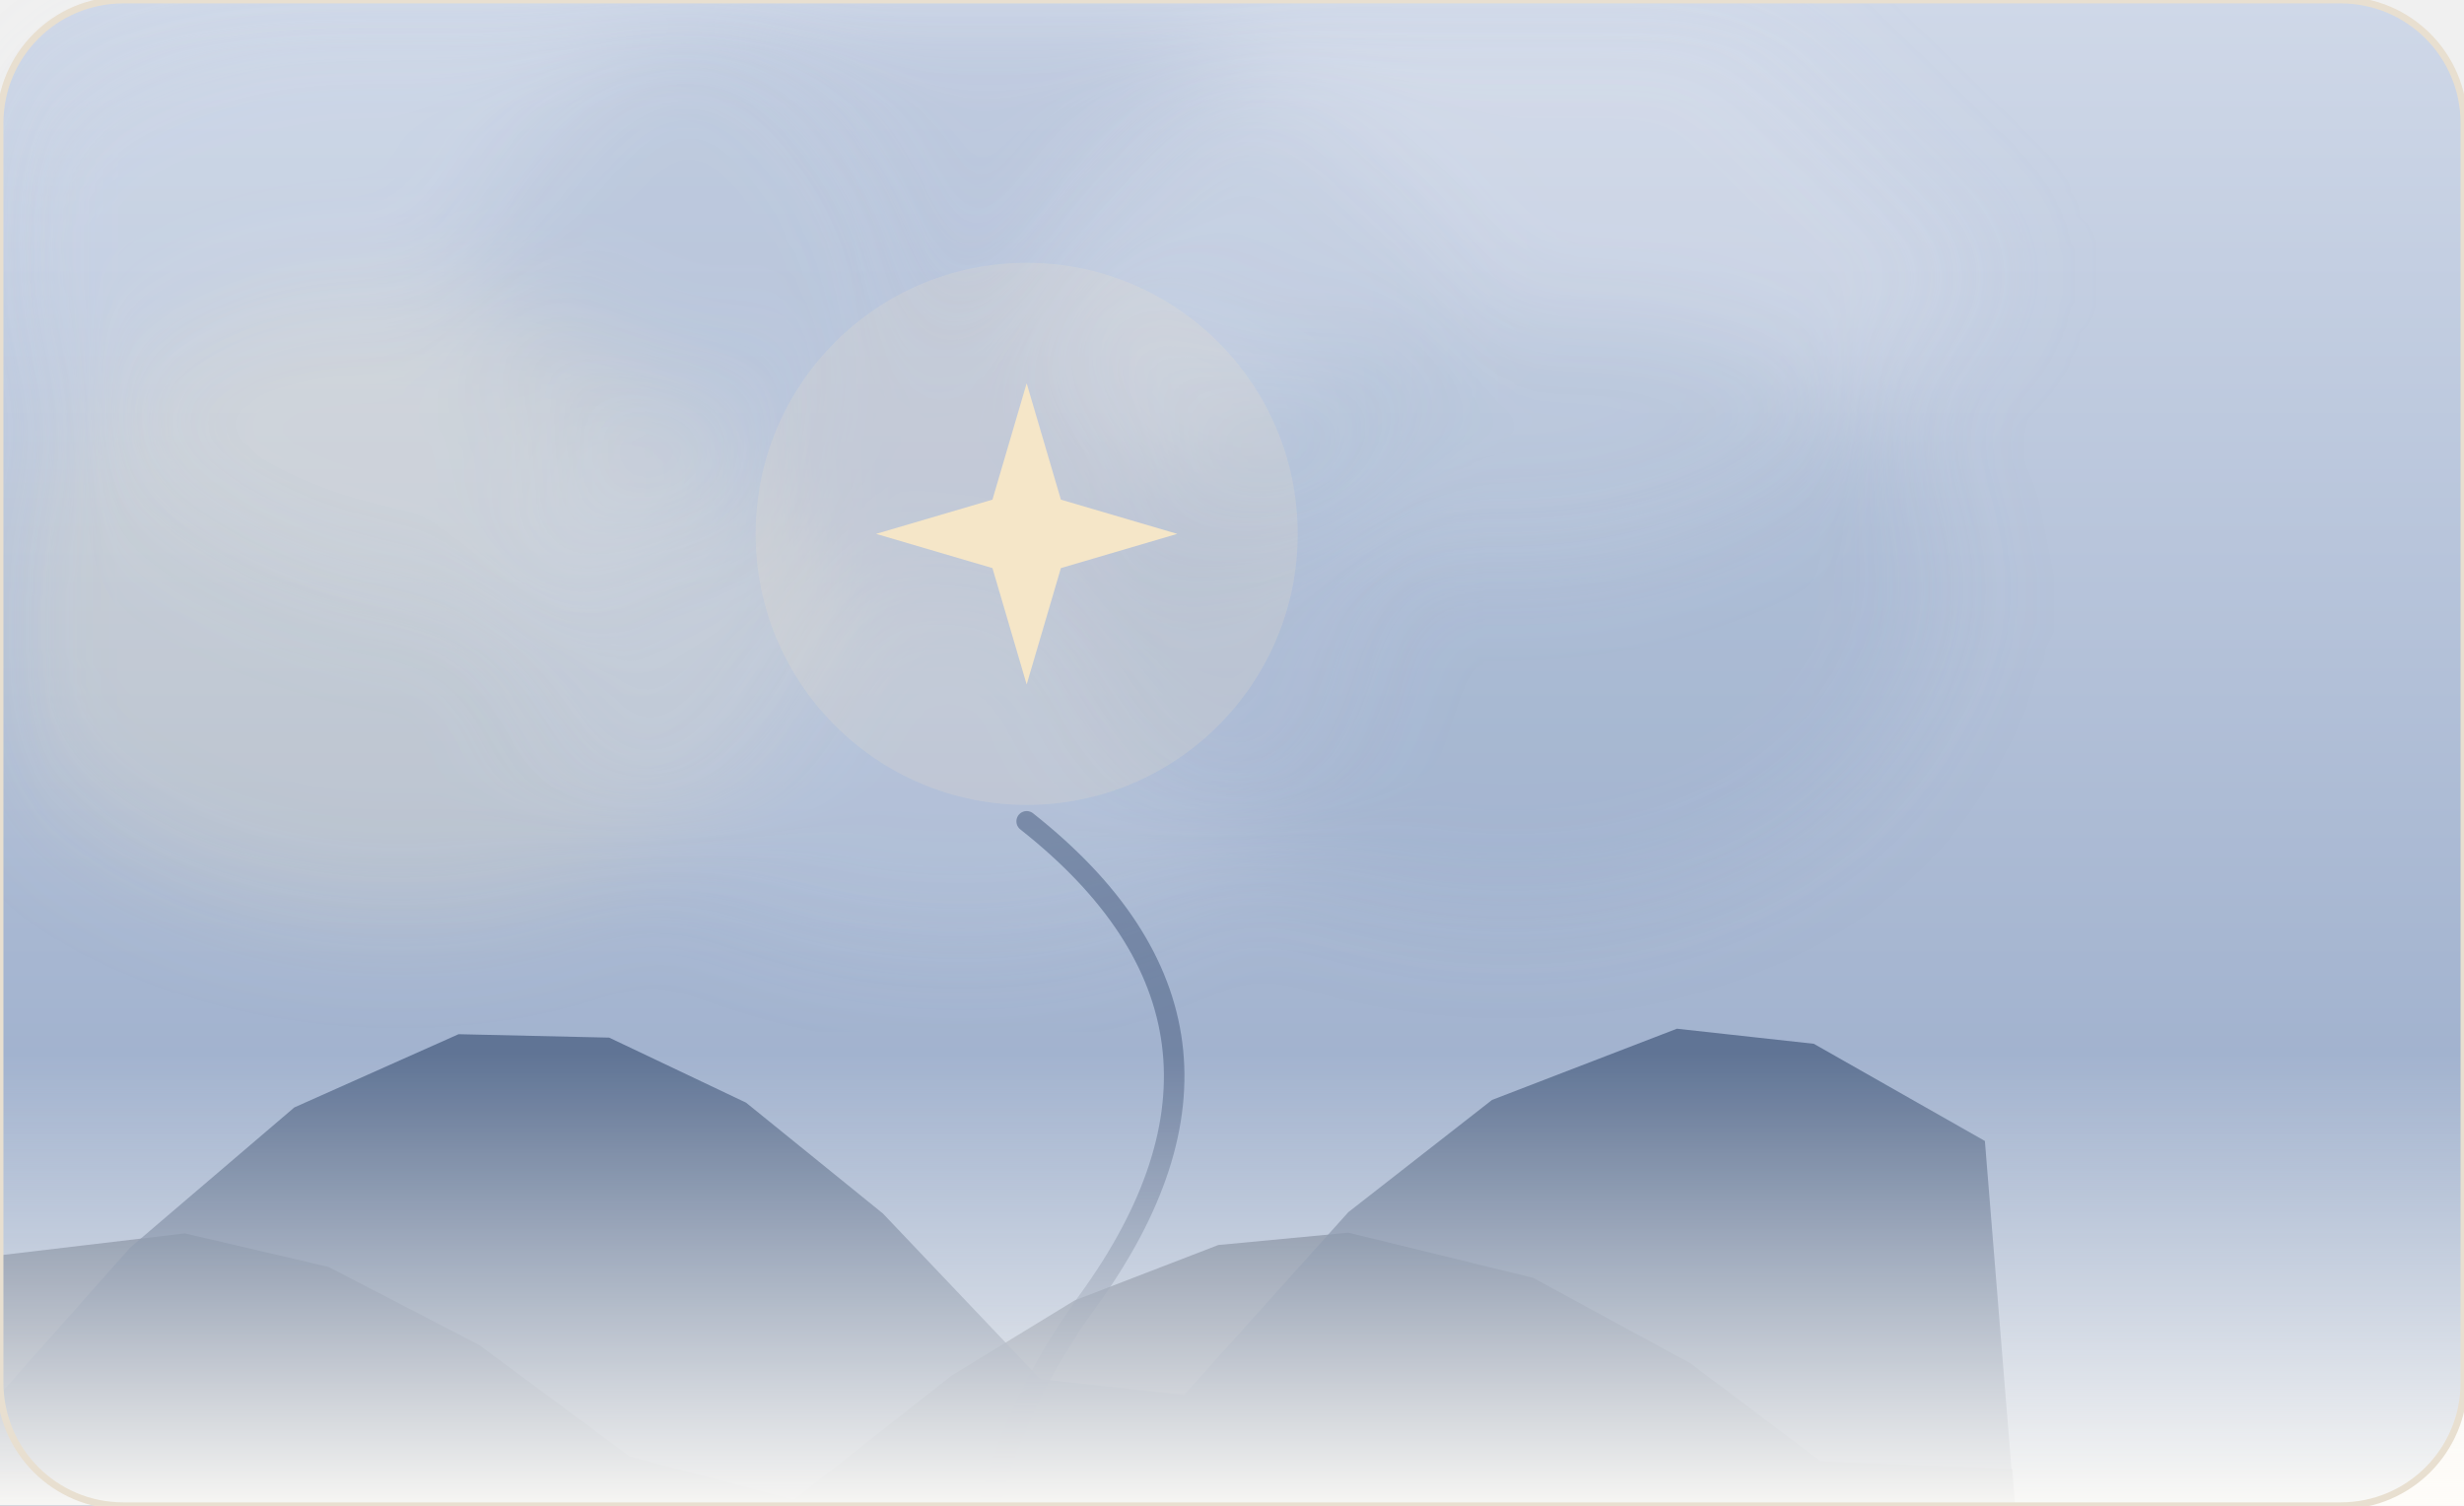
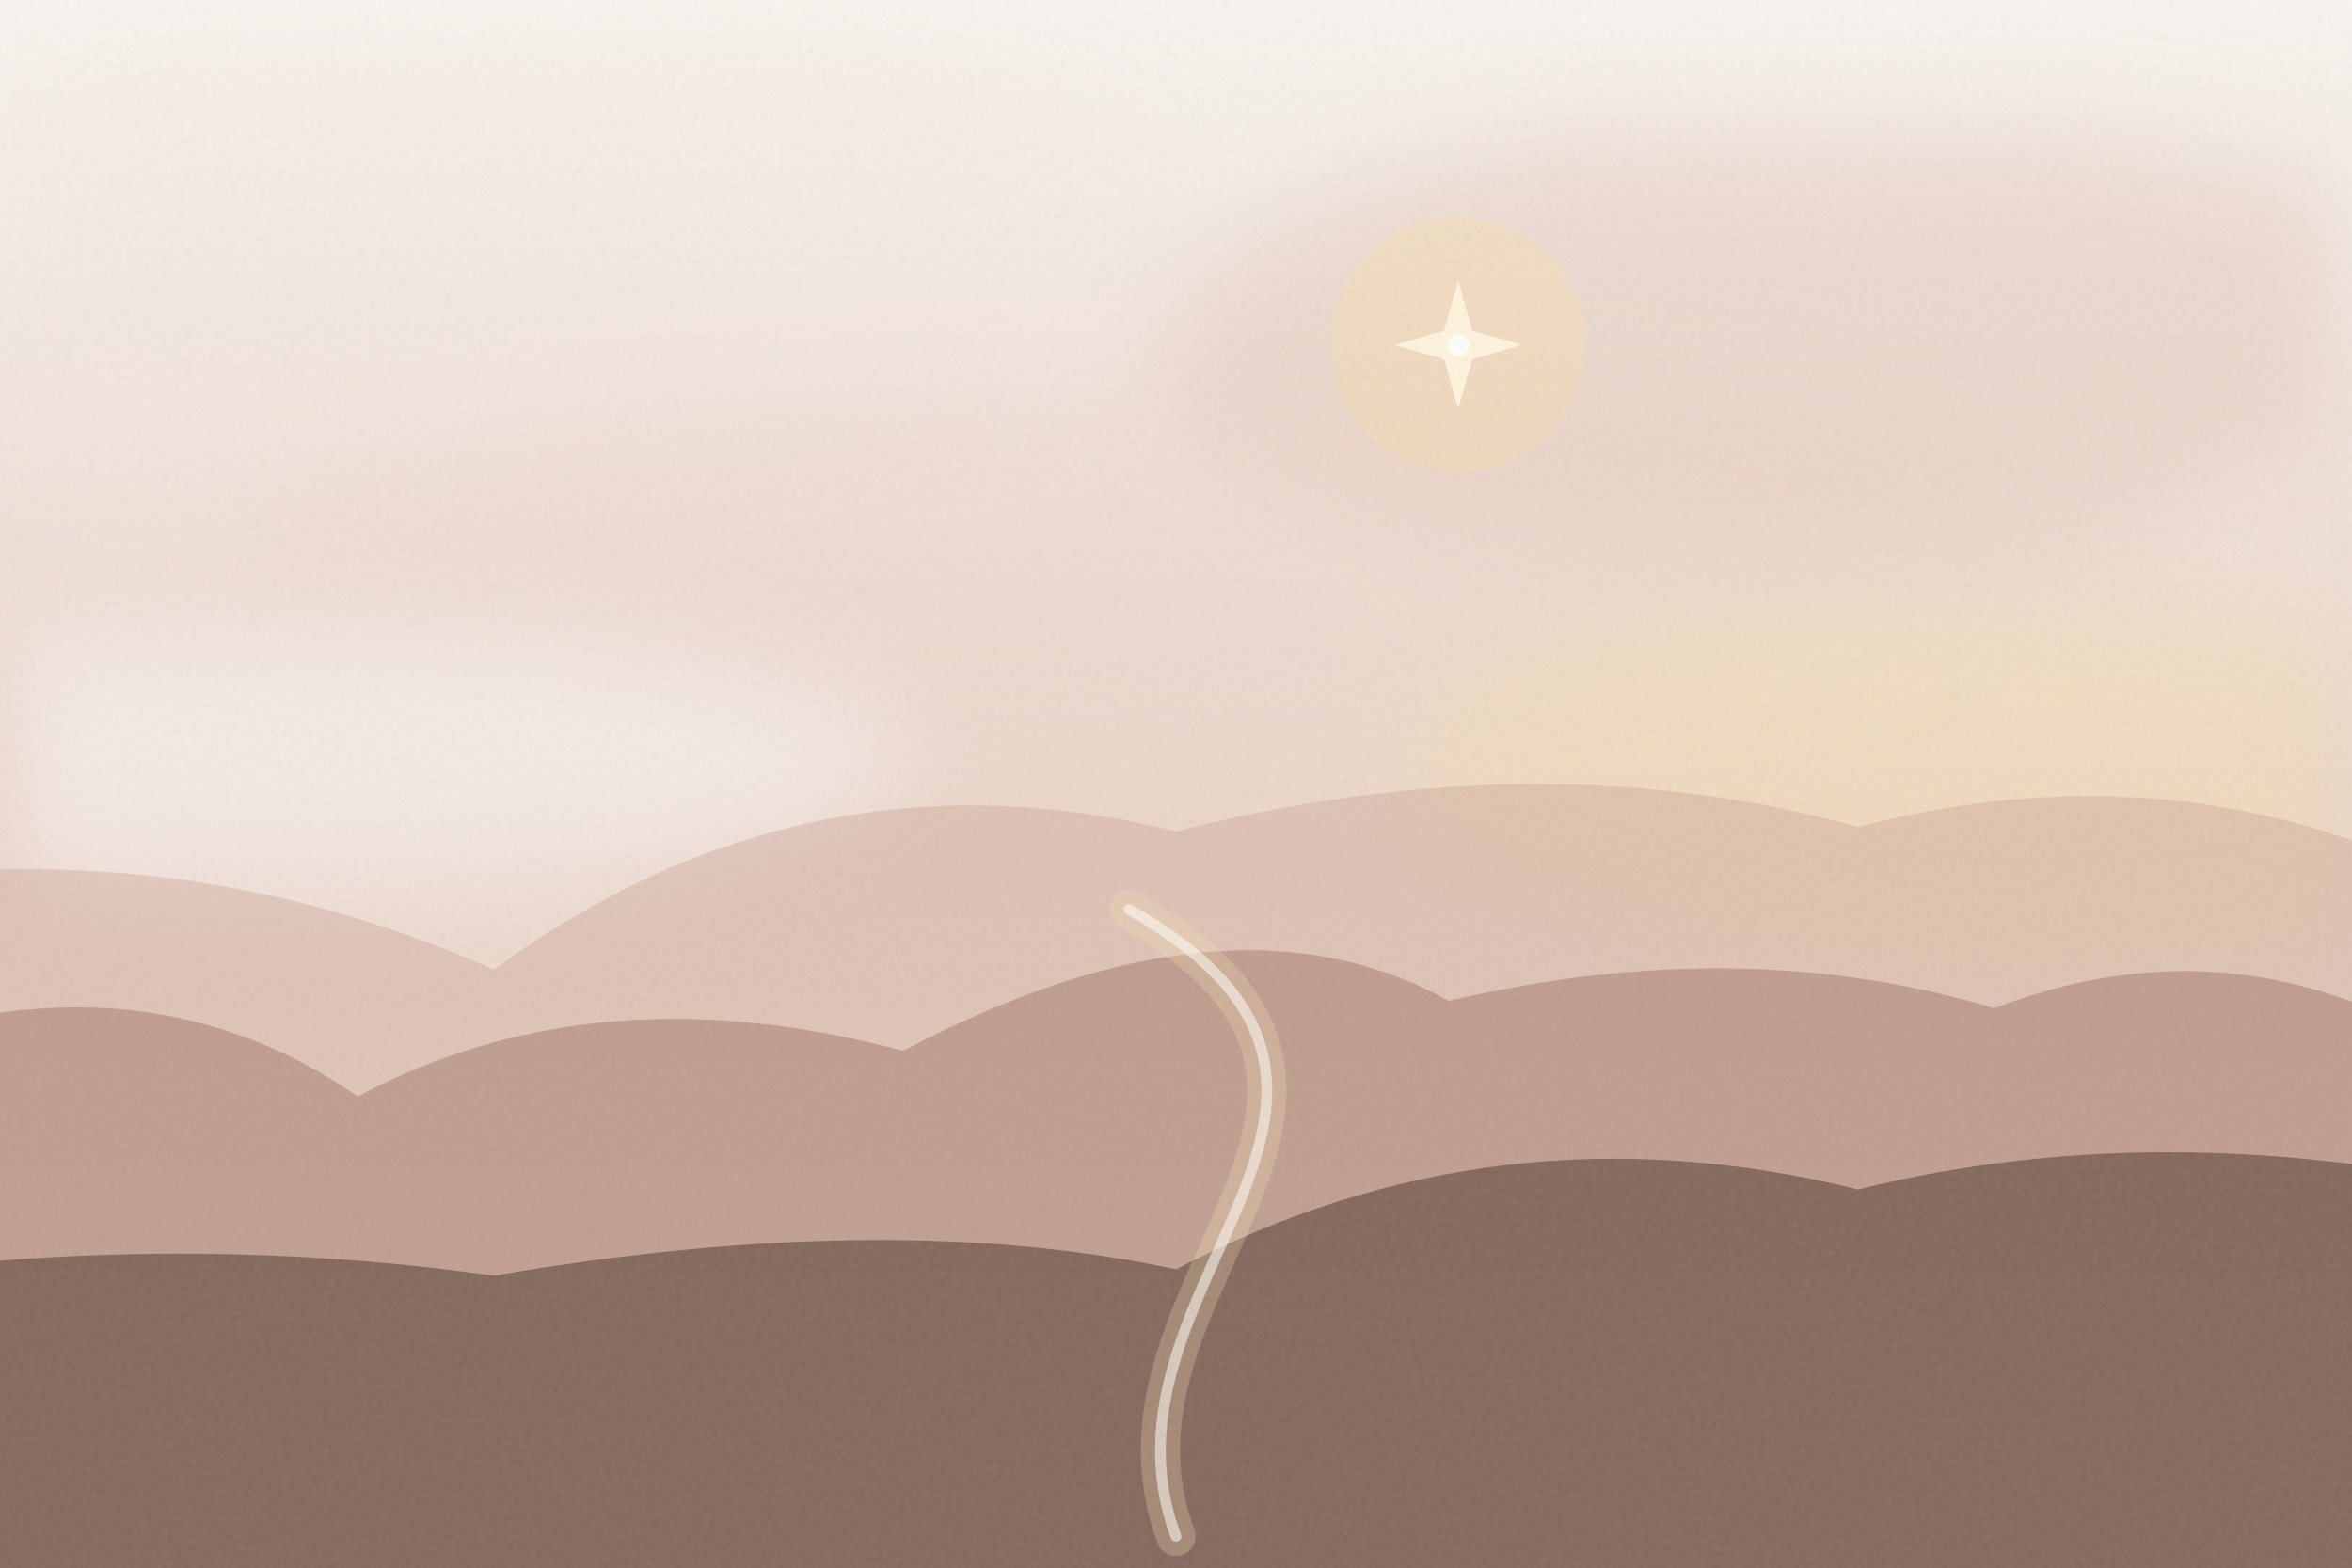
- <svg xmlns="http://www.w3.org/2000/svg" viewBox="0 0 360 220" width="360" height="220">
+ <svg xmlns="http://www.w3.org/2000/svg" viewBox="0 0 480 320" width="480" height="320">
  <defs>
-     <linearGradient id="skygrad" x1="0" y1="0" x2="0" y2="1">
-       <stop offset="0%" stop-color="#cfd8e8" />
-       <stop offset="100%" stop-color="#8fa3c4" />
+     <linearGradient id="g34sky" x1="0" y1="0" x2="0" y2="1">
+       <stop offset="0%" stop-color="#f8f4ef" />
+       <stop offset="55%" stop-color="#ead4c8" />
+       <stop offset="100%" stop-color="#f6e8df" />
    </linearGradient>
-     <linearGradient id="paper" x1="0" y1="0" x2="0" y2="1">
-       <stop offset="0%" stop-color="#fffdf9" stop-opacity="0" />
-       <stop offset="70%" stop-color="#fffdf9" stop-opacity="0" />
-       <stop offset="100%" stop-color="#fffdf9" stop-opacity="0.95" />
-     </linearGradient>
-     <filter id="soft">
-       <feGaussianBlur stdDeviation="8" />
+     <filter id="g34soft" x="-30%" y="-30%" width="160%" height="160%">
+       <feGaussianBlur stdDeviation="10" />
+     </filter>
+     <filter id="g34grain" x="0" y="0" width="100%" height="100%">
+       <feTurbulence type="fractalNoise" baseFrequency="0.85" numOctaves="2" seed="34" />
+       <feColorMatrix type="saturate" values="0" />
+       <feComponentTransfer>
+         <feFuncA type="linear" slope="0.18" />
+       </feComponentTransfer>
    </filter>
  </defs>
-   <rect width="360" height="220" rx="18" fill="url(#skygrad)" />
-   <g filter="url(#soft)" opacity="0.9">
-     <path d="M 134.5 40.0 Q 134.5 40.0 122.4 53.0 Q 110.2 66.1 96.9 78.9 Q 83.5 91.7 61.6 88.2 Q 39.6 84.8 26.3 74.6 Q 13.1 64.3 3.7 52.2 Q -5.8 40.0 -0.3 25.8 Q 5.2 11.5 23.4 5.6 Q 41.6 -0.4 61.9 -4.6 Q 82.2 -8.8 100.1 0.5 Q 118.1 9.9 126.3 24.9 Z" fill="#cfd8e8" opacity="0.29" />
-     <path d="M 216.6 40.0 Q 216.6 40.0 208.6 55.7 Q 200.6 71.4 181.4 80.1 Q 162.2 88.8 141.0 86.5 Q 119.9 84.3 102.1 76.6 Q 84.3 68.9 73.8 54.5 Q 63.2 40.0 74.0 25.7 Q 84.7 11.3 100.9 0.4 Q 117.0 -10.6 138.9 -8.2 Q 160.9 -5.9 175.3 4.2 Q 189.7 14.2 203.1 27.1 Z" fill="#8fa3c4" opacity="0.239" />
-     <path d="M 291.9 40.0 Q 291.9 40.0 280.2 52.6 Q 268.5 65.2 253.4 72.6 Q 238.2 80.1 220.0 80.0 Q 201.9 79.9 182.6 74.7 Q 163.3 69.4 155.4 54.7 Q 147.6 40.0 159.9 27.6 Q 172.3 15.2 184.7 2.5 Q 197.1 -10.2 219.6 -9.3 Q 242.0 -8.3 254.5 3.6 Q 267.0 15.6 279.4 27.8 Z" fill="#e4e8f0" opacity="0.296" />
-     <path d="M 123.8 90.0 Q 123.8 90.0 116.0 102.5 Q 108.2 115.0 94.0 124.1 Q 79.7 133.2 59.9 133.4 Q 40.1 133.7 23.2 125.8 Q 6.2 117.9 0.1 104.0 Q -6.1 90.0 1.2 76.6 Q 8.4 63.2 23.0 52.0 Q 37.6 40.8 59.3 42.3 Q 81.0 43.9 95.1 54.2 Q 109.2 64.4 116.5 77.2 Z" fill="#f5e6c8" opacity="0.255" />
-     <path d="M 201.0 90.0 Q 201.0 90.0 196.5 103.5 Q 192.0 117.0 176.5 126.7 Q 161.1 136.4 140.1 136.2 Q 119.1 136.0 101.8 127.4 Q 84.5 118.8 77.3 104.4 Q 70.1 90.0 77.4 75.7 Q 84.8 61.3 103.4 56.0 Q 122.1 50.7 142.4 45.3 Q 162.7 40.0 180.7 49.8 Q 198.7 59.5 199.8 74.8 Z" fill="#cfd8e8" opacity="0.222" />
-     <path d="M 284.1 90.0 Q 284.1 90.0 277.4 103.2 Q 270.7 116.3 255.0 124.2 Q 239.2 132.2 220.1 132.0 Q 201.0 131.9 185.1 124.1 Q 169.3 116.3 160.5 103.1 Q 151.7 90.0 162.6 77.9 Q 173.5 65.9 187.4 57.4 Q 201.4 49.0 221.0 46.9 Q 240.6 44.7 259.4 52.3 Q 278.2 59.8 281.1 74.9 Z" fill="#8fa3c4" opacity="0.254" />
+   <rect width="480" height="320" fill="url(#g34sky)" />
+   <g filter="url(#g34soft)">
+     <path d="M 163.1 8.2 Q 97.1 0.1 163.1 8.2 Q 229.1 16.4 240.7 37.0 Q 252.4 57.6 230.9 74.4 Q 209.4 91.3 153.2 100.1 Q 97.1 109.0 46.6 99.9 Q -3.9 90.9 -38.3 74.2 Q -72.6 57.6 -50.7 42.2 Q -28.8 26.8 34.2 13.4 Z" fill="#f6e8df" opacity="0.29" />
+     <path d="M 421.4 27.0 Q 365.0 20.1 421.4 27.0 Q 477.8 33.8 495.7 52.1 Q 513.6 70.4 486.4 85.2 Q 459.2 100.0 412.1 107.9 Q 365.0 115.8 312.1 109.3 Q 259.2 102.9 242.9 86.7 Q 226.6 70.4 249.5 52.8 Q 272.4 35.1 318.7 27.6 Z" fill="#e2c2b2" opacity="0.41" />
+     <path d="M 308.1 78.6 Q 249.5 73.4 308.1 78.6 Q 366.6 83.8 418.1 96.3 Q 469.7 108.8 425.2 123.7 Q 380.7 138.7 315.1 145.5 Q 249.5 152.3 191.7 145.3 Q 133.8 138.3 79.1 123.6 Q 24.3 108.8 70.0 97.0 Q 115.6 85.3 182.6 79.3 Z" fill="#ead4c8" opacity="0.34" />
+     <path d="M 105.9 130.4 Q 61.8 126.6 105.9 130.4 Q 150.0 134.2 173.7 143.9 Q 197.4 153.6 172.4 166.7 Q 147.5 179.8 104.6 182.9 Q 61.8 186.0 7.5 182.1 Q -46.8 178.3 -71.0 166.0 Q -95.1 153.6 -70.5 144.1 Q -45.9 134.5 7.9 130.5 Z" fill="#fff" opacity="0.44" />
+     <path d="M 449.7 126.1 Q 401.7 117.9 449.7 126.1 Q 497.6 134.4 509.0 147.2 Q 520.4 160.0 512.1 174.1 Q 503.7 188.3 452.7 193.6 Q 401.7 198.8 364.6 191.9 Q 327.5 184.9 302.2 172.5 Q 276.8 160.0 289.5 146.2 Q 302.1 132.4 351.9 125.1 Z" fill="#f3ddb0" opacity="0.45" />
  </g>
-   <path d="M 0,290 L 0,183.4 L 27,180.2 L 48,185.1 L 70,196.5 L 92,212.8 L 116,219.1 L 139,201.0 L 157,190.0 L 178,181.9 L 197,180.1 L 224,186.7 L 247,199.2 L 266,213.5 L 294,214.6 L 300,290 Z" fill="#2a3a58" opacity="0.55" />
-   <path d="M 0,290 L 0,203.7 L 19,182.3 L 43,161.8 L 67,151.1 L 89,151.6 L 109,161.1 L 129,177.3 L 152,201.5 L 173,203.8 L 197,177.1 L 218,160.7 L 245,150.3 L 265,152.5 L 290,166.7 L 300,290 Z" fill="#4a5f82" opacity="0.75" />
-   <ellipse cx="150" cy="268" rx="120" ry="18" fill="#cfe0e8" opacity="0.45" />
-   <ellipse cx="150" cy="268" rx="90" ry="10" fill="#ffffff" opacity="0.25" />
+   <circle cx="297.6" cy="70.4" r="26.0" fill="#f3ddb0" opacity="0.45" />
+   <polygon points="297.6,57.4 300.5,67.5 310.6,70.4 300.5,73.3 297.6,83.4 294.7,73.3 284.6,70.4 294.7,67.5" fill="#fff4dc" />
+   <circle cx="297.6" cy="70.4" r="2.2" fill="#fff" opacity="0.9" />
  <g>
-     <circle cx="150" cy="78" r="39.6" fill="#f5e6c8" opacity="0.18" />
-     <polygon points="150.0,56.0 155.0,73.0 172.0,78.0 155.0,83.0 150.0,100.0 145.0,83.0 128.0,78.0 145.0,73.0" fill="#f5e6c8" />
-     <path d="M 150 280 Q 130 230, 159 190 T 150 120" fill="none" stroke="#4a5f82" stroke-width="3" stroke-linecap="round" opacity="0.55" />
+     <path d="M -38.4 324.0 L -38.4 181.7 Q 33.5 168.1 100.8 197.9 Q 164.8 151.1 240.0 169.7 Q 314.5 150.8 379.2 168.8 Q 454.4 149.2 518.4 190.5 L 518.4 324.0 Z" fill="#c9a090" opacity="0.38" />
+     <path d="M -38.4 324.0 L -38.4 217.7 Q 25.3 190.8 73.0 223.8 Q 121.9 197.8 184.3 214.5 Q 250.9 179.4 295.7 204.3 Q 355.4 190.3 407.0 205.8 Q 465.6 183.3 518.4 227.6 L 518.4 324.0 Z" fill="#a07868" opacity="0.5" />
+     <path d="M -38.4 324.0 L -38.4 261.9 Q 32.0 250.7 100.8 260.4 Q 181.6 246.5 240.0 259.1 Q 305.8 224.6 379.2 242.8 Q 443.9 226.7 518.4 244.7 L 518.4 324.0 Z" fill="#6e5248" opacity="0.72" />
  </g>
-   <circle cx="150" cy="234" r="5" fill="#2a3a58" opacity="0.75" />
-   <path d="M 150 240 L 150 254 M 143 246 L 157 246 M 150 254 L 144 264 M 150 254 L 156 264" stroke="#2a3a58" stroke-width="2" stroke-linecap="round" opacity="0.75" fill="none" />
-   <rect width="360" height="220" fill="url(#paper)" />
-   <rect width="360" height="220" rx="18" fill="none" stroke="#e8dfd0" stroke-width="1" />
+   <path d="M 240.0 313.6 C 220.8 262.4 297.6 224.0 230.4 185.6" fill="none" stroke="#f3ddb0" stroke-width="8" stroke-linecap="round" opacity="0.28" />
+   <path d="M 240.0 313.6 C 220.8 262.4 297.6 224.0 230.4 185.6" fill="none" stroke="#fffdf8" stroke-width="2.2" stroke-linecap="round" opacity="0.55" />
+   <rect width="480" height="320" filter="url(#g34grain)" opacity="0.55" />
</svg>
